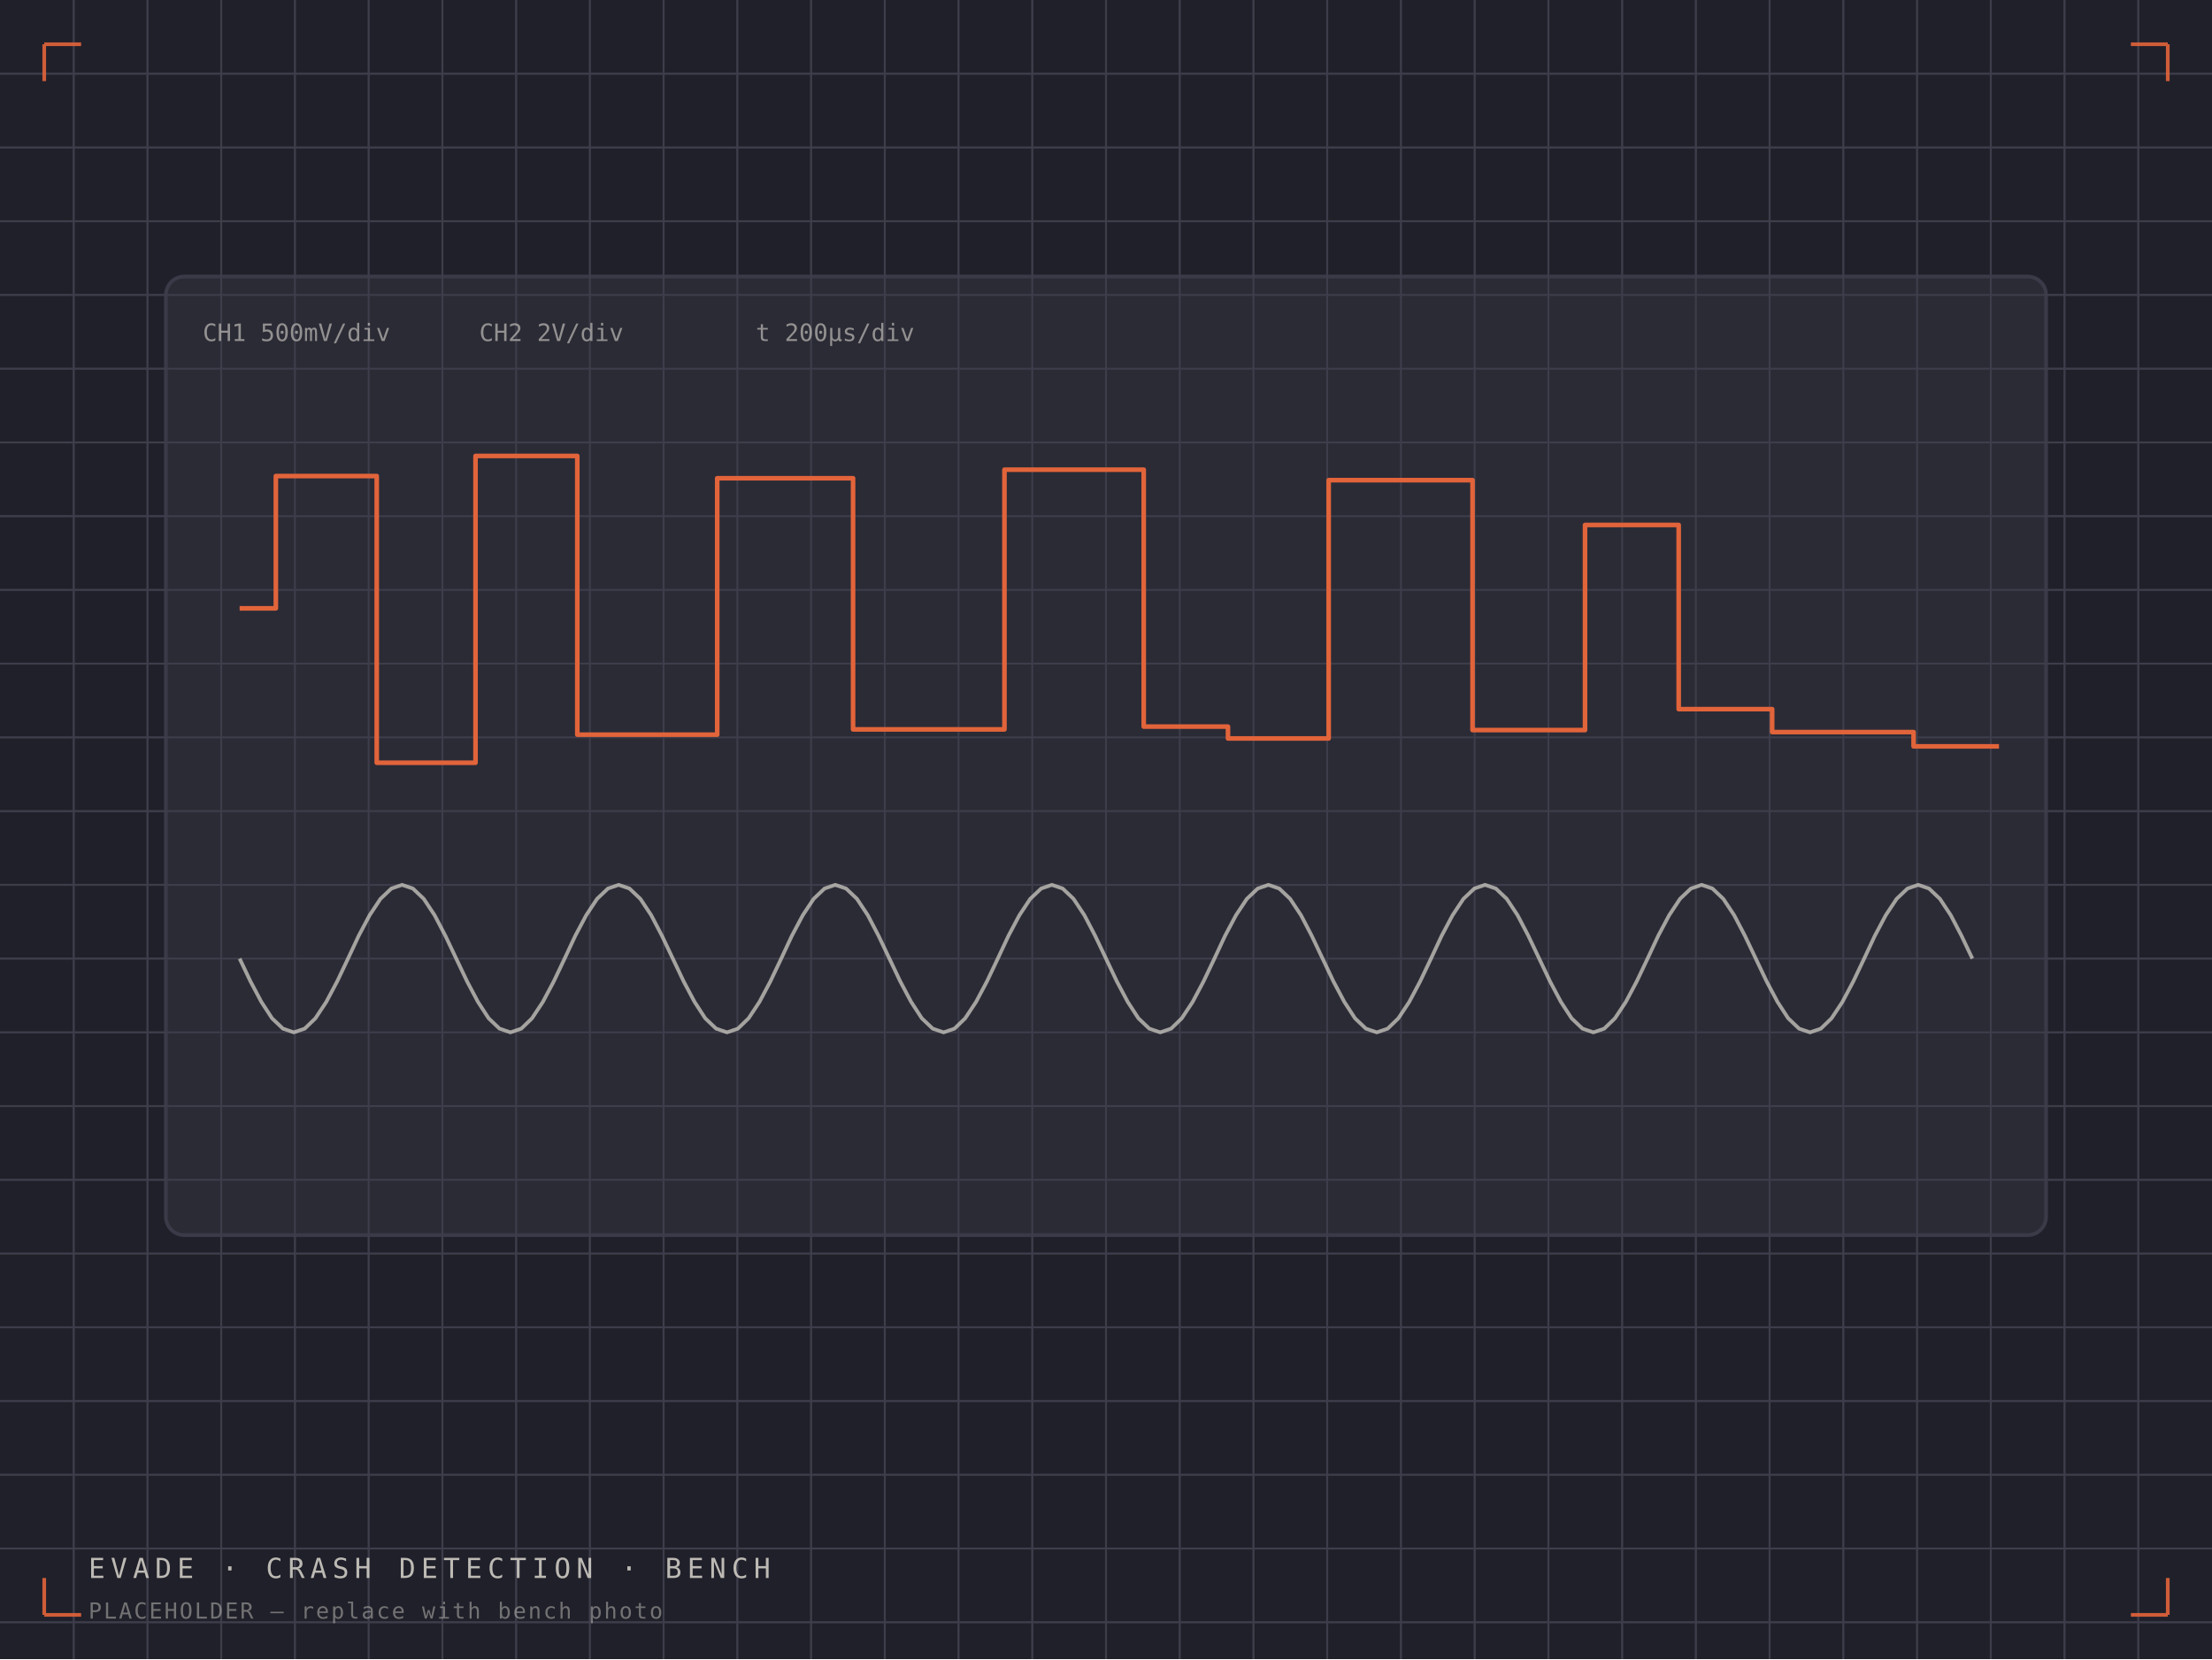
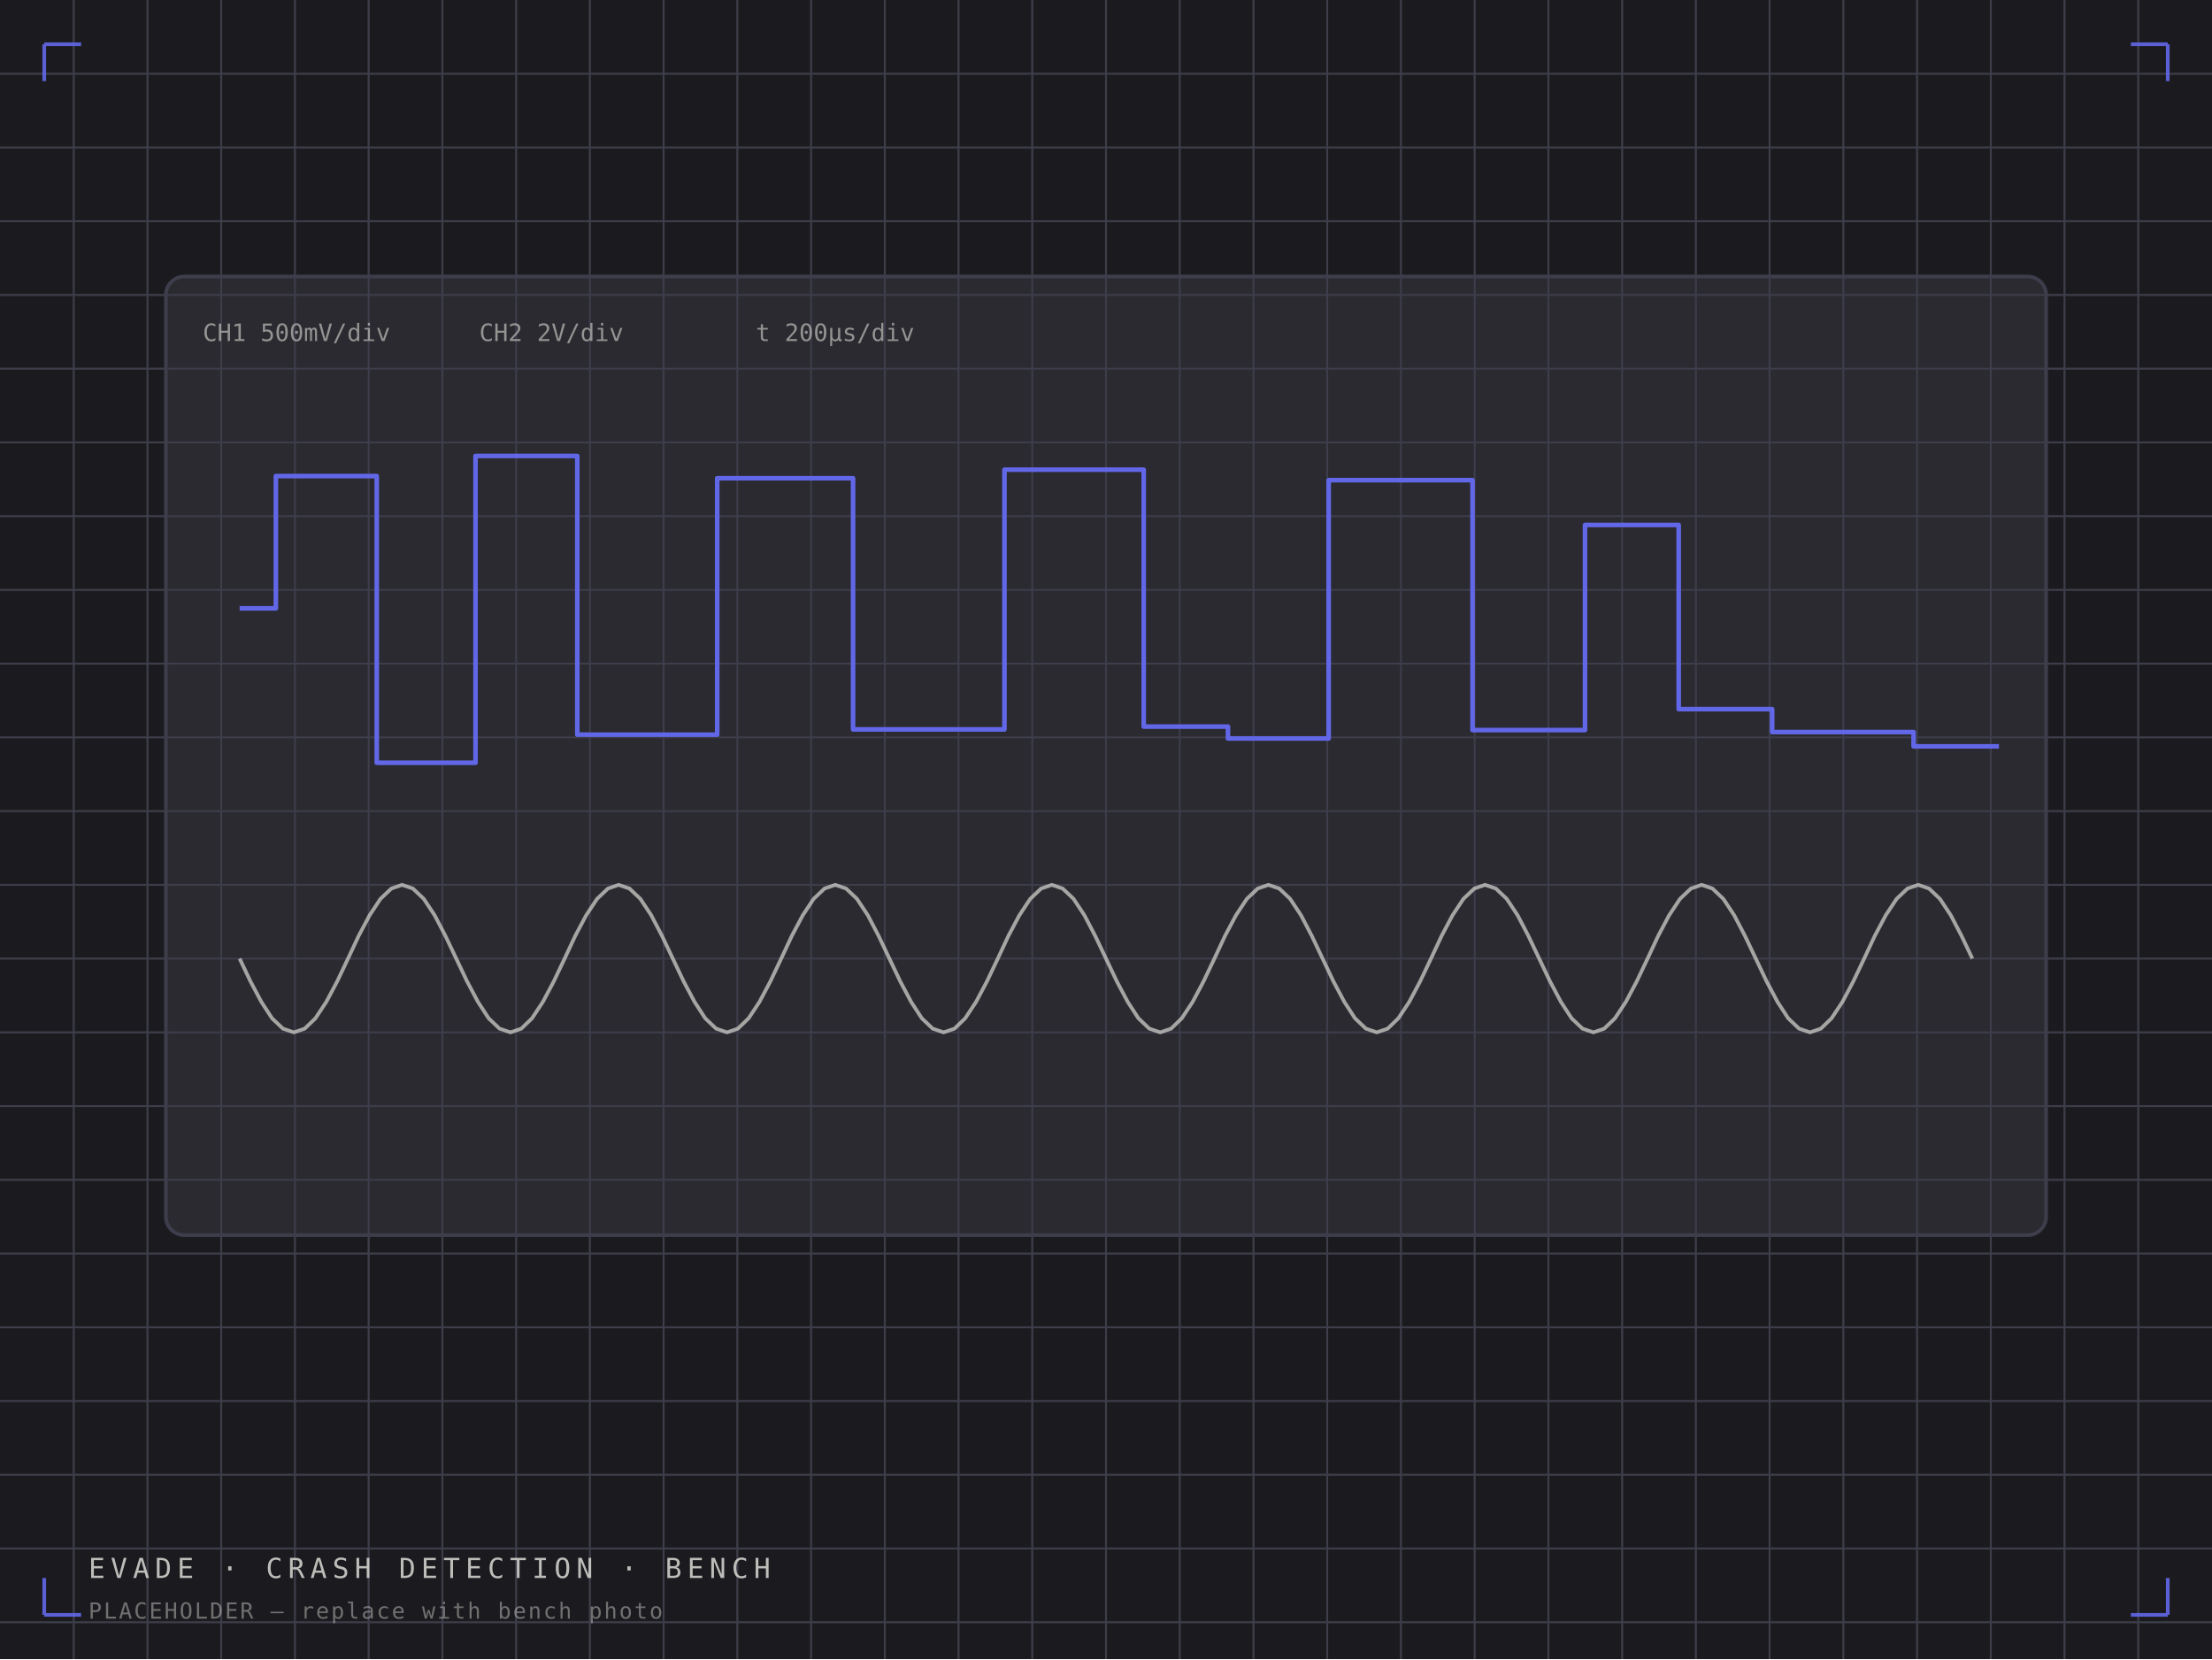
<svg xmlns="http://www.w3.org/2000/svg" width="1200" height="900" viewBox="0 0 1200 900" role="img">
-   <rect width="1200" height="900" fill="#20202a" />
-   <g stroke="#33333f" stroke-width="1">
+   <rect width="1200" height="900" fill="#1b1b1f" />
+   <g stroke="#28282e" stroke-width="1">
    <line x1="40" y1="0" x2="40" y2="900" />
    <line x1="80" y1="0" x2="80" y2="900" />
    <line x1="120" y1="0" x2="120" y2="900" />
    <line x1="160" y1="0" x2="160" y2="900" />
    <line x1="200" y1="0" x2="200" y2="900" />
    <line x1="240" y1="0" x2="240" y2="900" />
    <line x1="280" y1="0" x2="280" y2="900" />
    <line x1="320" y1="0" x2="320" y2="900" />
    <line x1="360" y1="0" x2="360" y2="900" />
    <line x1="400" y1="0" x2="400" y2="900" />
    <line x1="440" y1="0" x2="440" y2="900" />
    <line x1="480" y1="0" x2="480" y2="900" />
    <line x1="520" y1="0" x2="520" y2="900" />
    <line x1="560" y1="0" x2="560" y2="900" />
    <line x1="600" y1="0" x2="600" y2="900" />
    <line x1="640" y1="0" x2="640" y2="900" />
    <line x1="680" y1="0" x2="680" y2="900" />
    <line x1="720" y1="0" x2="720" y2="900" />
    <line x1="760" y1="0" x2="760" y2="900" />
    <line x1="800" y1="0" x2="800" y2="900" />
    <line x1="840" y1="0" x2="840" y2="900" />
    <line x1="880" y1="0" x2="880" y2="900" />
    <line x1="920" y1="0" x2="920" y2="900" />
    <line x1="960" y1="0" x2="960" y2="900" />
    <line x1="1000" y1="0" x2="1000" y2="900" />
    <line x1="1040" y1="0" x2="1040" y2="900" />
    <line x1="1080" y1="0" x2="1080" y2="900" />
    <line x1="1120" y1="0" x2="1120" y2="900" />
    <line x1="1160" y1="0" x2="1160" y2="900" />
    <line x1="0" y1="40" x2="1200" y2="40" />
    <line x1="0" y1="80" x2="1200" y2="80" />
    <line x1="0" y1="120" x2="1200" y2="120" />
    <line x1="0" y1="160" x2="1200" y2="160" />
    <line x1="0" y1="200" x2="1200" y2="200" />
    <line x1="0" y1="240" x2="1200" y2="240" />
    <line x1="0" y1="280" x2="1200" y2="280" />
    <line x1="0" y1="320" x2="1200" y2="320" />
    <line x1="0" y1="360" x2="1200" y2="360" />
    <line x1="0" y1="400" x2="1200" y2="400" />
    <line x1="0" y1="440" x2="1200" y2="440" />
    <line x1="0" y1="480" x2="1200" y2="480" />
    <line x1="0" y1="520" x2="1200" y2="520" />
    <line x1="0" y1="560" x2="1200" y2="560" />
    <line x1="0" y1="600" x2="1200" y2="600" />
    <line x1="0" y1="640" x2="1200" y2="640" />
    <line x1="0" y1="680" x2="1200" y2="680" />
    <line x1="0" y1="720" x2="1200" y2="720" />
    <line x1="0" y1="760" x2="1200" y2="760" />
    <line x1="0" y1="800" x2="1200" y2="800" />
    <line x1="0" y1="840" x2="1200" y2="840" />
    <line x1="0" y1="880" x2="1200" y2="880" />
  </g>
-   <rect x="90" y="150" width="1020" height="520" rx="10" fill="#2b2b36" stroke="#3a3a48" stroke-width="2" />
+   <rect x="90" y="150" width="1020" height="520" rx="10" fill="#2a2a30" stroke="#3d3d4b" stroke-width="2" />
  <g stroke="#3d3d4b" stroke-width="1">
    <line x1="40" y1="0" x2="40" y2="900" />
    <line x1="80" y1="0" x2="80" y2="900" />
    <line x1="120" y1="0" x2="120" y2="900" />
    <line x1="160" y1="0" x2="160" y2="900" />
    <line x1="200" y1="0" x2="200" y2="900" />
    <line x1="240" y1="0" x2="240" y2="900" />
    <line x1="280" y1="0" x2="280" y2="900" />
    <line x1="320" y1="0" x2="320" y2="900" />
    <line x1="360" y1="0" x2="360" y2="900" />
    <line x1="400" y1="0" x2="400" y2="900" />
    <line x1="440" y1="0" x2="440" y2="900" />
    <line x1="480" y1="0" x2="480" y2="900" />
    <line x1="520" y1="0" x2="520" y2="900" />
    <line x1="560" y1="0" x2="560" y2="900" />
    <line x1="600" y1="0" x2="600" y2="900" />
    <line x1="640" y1="0" x2="640" y2="900" />
    <line x1="680" y1="0" x2="680" y2="900" />
    <line x1="720" y1="0" x2="720" y2="900" />
    <line x1="760" y1="0" x2="760" y2="900" />
    <line x1="800" y1="0" x2="800" y2="900" />
    <line x1="840" y1="0" x2="840" y2="900" />
    <line x1="880" y1="0" x2="880" y2="900" />
    <line x1="920" y1="0" x2="920" y2="900" />
    <line x1="960" y1="0" x2="960" y2="900" />
    <line x1="1000" y1="0" x2="1000" y2="900" />
    <line x1="1040" y1="0" x2="1040" y2="900" />
    <line x1="1080" y1="0" x2="1080" y2="900" />
    <line x1="1120" y1="0" x2="1120" y2="900" />
    <line x1="1160" y1="0" x2="1160" y2="900" />
    <line x1="0" y1="40" x2="1200" y2="40" />
    <line x1="0" y1="80" x2="1200" y2="80" />
    <line x1="0" y1="120" x2="1200" y2="120" />
    <line x1="0" y1="160" x2="1200" y2="160" />
    <line x1="0" y1="200" x2="1200" y2="200" />
    <line x1="0" y1="240" x2="1200" y2="240" />
    <line x1="0" y1="280" x2="1200" y2="280" />
    <line x1="0" y1="320" x2="1200" y2="320" />
    <line x1="0" y1="360" x2="1200" y2="360" />
    <line x1="0" y1="400" x2="1200" y2="400" />
    <line x1="0" y1="440" x2="1200" y2="440" />
    <line x1="0" y1="480" x2="1200" y2="480" />
    <line x1="0" y1="520" x2="1200" y2="520" />
    <line x1="0" y1="560" x2="1200" y2="560" />
    <line x1="0" y1="600" x2="1200" y2="600" />
    <line x1="0" y1="640" x2="1200" y2="640" />
    <line x1="0" y1="680" x2="1200" y2="680" />
    <line x1="0" y1="720" x2="1200" y2="720" />
    <line x1="0" y1="760" x2="1200" y2="760" />
    <line x1="0" y1="800" x2="1200" y2="800" />
    <line x1="0" y1="840" x2="1200" y2="840" />
    <line x1="0" y1="880" x2="1200" y2="880" />
  </g>
-   <path d="M130 330 H149.647 V258.231 H179.117 H204.373 V413.748 H242.258 H257.969 V247.339 H281.535 H313.175 V398.538 H360.635 H389.081 V259.422 H431.751 H462.784 V395.664 H509.333 H544.912 V254.775 H598.28 H620.462 V394.149 H653.735 H666.17 V400.571 H684.823 H720.805 V260.461 H774.778 H798.843 V396.045 H834.94 H859.863 V284.774 H897.247 H910.682 V384.671 H930.835 H961.389 V397.114 H1007.22 H1038.105 V404.867 H1084.433" fill="none" stroke="#e2643a" stroke-width="2.5" stroke-linejoin="round" />
-   <path d="M130 520 L135.9 532.4 L141.8 543.5 L147.6 552.4 L153.5 558.0 L159.4 560.0 L165.3 558.0 L171.1 552.4 L177.0 543.5 L182.9 532.4 L188.8 520.0 L194.6 507.6 L200.5 496.5 L206.4 487.6 L212.3 482.0 L218.1 480.0 L224.0 482.0 L229.9 487.6 L235.8 496.5 L241.6 507.6 L247.5 520.0 L253.4 532.4 L259.3 543.5 L265.1 552.4 L271.0 558.0 L276.9 560.0 L282.8 558.0 L288.6 552.4 L294.5 543.5 L300.4 532.4 L306.3 520.0 L312.1 507.6 L318.0 496.5 L323.9 487.6 L329.8 482.0 L335.6 480.0 L341.5 482.0 L347.4 487.6 L353.3 496.5 L359.1 507.6 L365.0 520.0 L370.9 532.4 L376.8 543.5 L382.6 552.4 L388.5 558.0 L394.4 560.0 L400.3 558.0 L406.1 552.4 L412.0 543.5 L417.9 532.4 L423.8 520.0 L429.6 507.6 L435.5 496.5 L441.4 487.6 L447.3 482.0 L453.1 480.0 L459.0 482.0 L464.9 487.6 L470.8 496.5 L476.6 507.6 L482.5 520.0 L488.4 532.4 L494.3 543.5 L500.1 552.4 L506.0 558.0 L511.9 560.0 L517.8 558.0 L523.6 552.4 L529.5 543.5 L535.4 532.4 L541.3 520.0 L547.1 507.6 L553.0 496.5 L558.9 487.6 L564.8 482.0 L570.6 480.0 L576.5 482.0 L582.4 487.6 L588.3 496.5 L594.1 507.6 L600.0 520.0 L605.9 532.4 L611.8 543.5 L617.6 552.4 L623.5 558.0 L629.4 560.0 L635.3 558.0 L641.1 552.4 L647.0 543.5 L652.9 532.4 L658.8 520.0 L664.6 507.6 L670.5 496.5 L676.4 487.6 L682.3 482.0 L688.1 480.0 L694.0 482.0 L699.9 487.6 L705.8 496.5 L711.6 507.6 L717.5 520.0 L723.4 532.4 L729.3 543.5 L735.1 552.4 L741.0 558.0 L746.9 560.0 L752.8 558.0 L758.6 552.4 L764.5 543.5 L770.4 532.4 L776.3 520.0 L782.1 507.6 L788.0 496.5 L793.9 487.6 L799.8 482.0 L805.6 480.0 L811.5 482.0 L817.4 487.6 L823.3 496.5 L829.1 507.6 L835.0 520.0 L840.9 532.4 L846.8 543.5 L852.6 552.4 L858.5 558.0 L864.4 560.0 L870.3 558.0 L876.1 552.4 L882.0 543.5 L887.9 532.4 L893.8 520.0 L899.6 507.6 L905.5 496.5 L911.4 487.6 L917.3 482.0 L923.1 480.0 L929.0 482.0 L934.9 487.6 L940.8 496.5 L946.6 507.6 L952.5 520.0 L958.4 532.4 L964.3 543.5 L970.1 552.4 L976.0 558.0 L981.9 560.0 L987.8 558.0 L993.6 552.4 L999.5 543.5 L1005.4 532.4 L1011.3 520.0 L1017.1 507.6 L1023.0 496.5 L1028.9 487.6 L1034.8 482.0 L1040.6 480.0 L1046.5 482.0 L1052.4 487.6 L1058.3 496.5 L1064.1 507.6 L1070.0 520.0" fill="none" stroke="#d8d5cc" stroke-width="2" opacity="0.7" />
-   <g font-family="ui-monospace, Menlo, Consolas, monospace" fill="#d8d5cc" font-size="13" opacity="0.6">
+   <path d="M130 330 H149.647 V258.231 H179.117 H204.373 V413.748 H242.258 H257.969 V247.339 H281.535 H313.175 V398.538 H360.635 H389.081 V259.422 H431.751 H462.784 V395.664 H509.333 H544.912 V254.775 H598.28 H620.462 V394.149 H653.735 H666.17 V400.571 H684.823 H720.805 V260.461 H774.778 H798.843 V396.045 H834.94 H859.863 V284.774 H897.247 H910.682 V384.671 H930.835 H961.389 V397.114 H1007.22 H1038.105 V404.867 H1084.433" fill="none" stroke="#6267e8" stroke-width="2.5" stroke-linejoin="round" />
+   <path d="M130 520 L135.9 532.4 L141.8 543.5 L147.6 552.4 L153.5 558.0 L159.4 560.0 L165.3 558.0 L171.1 552.4 L177.0 543.5 L182.9 532.4 L188.8 520.0 L194.6 507.6 L200.5 496.5 L206.4 487.6 L212.3 482.0 L218.1 480.0 L224.0 482.0 L229.9 487.6 L235.8 496.5 L241.6 507.6 L247.5 520.0 L253.4 532.4 L259.3 543.5 L265.1 552.4 L271.0 558.0 L276.9 560.0 L282.8 558.0 L288.6 552.4 L294.5 543.5 L300.4 532.4 L306.3 520.0 L312.1 507.6 L318.0 496.5 L323.9 487.6 L329.8 482.0 L335.6 480.0 L341.5 482.0 L347.4 487.6 L353.3 496.5 L359.1 507.6 L365.0 520.0 L370.9 532.4 L376.8 543.5 L382.6 552.4 L388.5 558.0 L394.4 560.0 L400.3 558.0 L406.1 552.4 L412.0 543.5 L417.9 532.4 L423.8 520.0 L429.6 507.6 L435.5 496.5 L441.4 487.6 L447.3 482.0 L453.1 480.0 L459.0 482.0 L464.9 487.6 L470.8 496.5 L476.6 507.6 L482.5 520.0 L488.4 532.4 L494.3 543.5 L500.1 552.4 L506.0 558.0 L511.9 560.0 L517.8 558.0 L523.6 552.4 L529.5 543.5 L535.4 532.4 L541.3 520.0 L547.1 507.6 L553.0 496.5 L558.9 487.6 L564.8 482.0 L570.6 480.0 L576.5 482.0 L582.4 487.6 L588.3 496.5 L594.1 507.6 L600.0 520.0 L605.9 532.4 L611.8 543.5 L617.6 552.4 L623.5 558.0 L629.4 560.0 L635.3 558.0 L641.1 552.4 L647.0 543.5 L652.9 532.4 L658.8 520.0 L664.6 507.6 L670.5 496.5 L676.4 487.6 L682.3 482.0 L688.1 480.0 L694.0 482.0 L699.9 487.6 L705.8 496.5 L711.6 507.6 L717.5 520.0 L723.4 532.4 L729.3 543.5 L735.1 552.4 L741.0 558.0 L746.9 560.0 L752.8 558.0 L758.6 552.4 L764.5 543.5 L770.4 532.4 L776.3 520.0 L782.1 507.6 L788.0 496.5 L793.9 487.6 L799.8 482.0 L805.6 480.0 L811.5 482.0 L817.4 487.6 L823.3 496.5 L829.1 507.6 L835.0 520.0 L840.9 532.4 L846.8 543.5 L852.6 552.4 L858.5 558.0 L864.4 560.0 L870.3 558.0 L876.1 552.4 L882.0 543.5 L887.9 532.4 L893.8 520.0 L899.6 507.6 L905.5 496.5 L911.4 487.6 L917.3 482.0 L923.1 480.0 L929.0 482.0 L934.9 487.6 L940.8 496.5 L946.6 507.6 L952.5 520.0 L958.4 532.4 L964.3 543.5 L970.1 552.4 L976.0 558.0 L981.9 560.0 L987.8 558.0 L993.6 552.4 L999.5 543.5 L1005.4 532.4 L1011.3 520.0 L1017.1 507.6 L1023.0 496.5 L1028.9 487.6 L1034.8 482.0 L1040.6 480.0 L1046.5 482.0 L1052.4 487.6 L1058.3 496.5 L1064.1 507.6 L1070.0 520.0" fill="none" stroke="#d9d9d4" stroke-width="2" opacity="0.7" />
+   <g font-family="ui-monospace, Menlo, Consolas, monospace" fill="#d9d9d4" font-size="13" opacity="0.6">
    <text x="110" y="185">CH1 500mV/div</text>
    <text x="260" y="185">CH2 2V/div</text>
    <text x="410" y="185">t 200µs/div</text>
  </g>
-   <g font-family="ui-monospace, Menlo, Consolas, monospace" fill="#d8d5cc">
+   <g font-family="ui-monospace, Menlo, Consolas, monospace" fill="#d9d9d4">
    <text x="48" y="856" font-size="15" letter-spacing="3" opacity="0.85">EVADE · CRASH DETECTION · BENCH</text>
    <text x="48" y="878" font-size="12" letter-spacing="1" opacity="0.45">PLACEHOLDER — replace with bench photo</text>
  </g>
-   <g stroke="#e2643a" stroke-width="2" opacity="0.9">
+   <g stroke="#6267e8" stroke-width="2" opacity="0.9">
    <path d="M24 24 h20 M24 24 v20" />
    <path d="M1176 24 h-20 M1176 24 v20" />
    <path d="M24 876 h20 M24 876 v-20" />
    <path d="M1176 876 h-20 M1176 876 v-20" />
  </g>
</svg>
